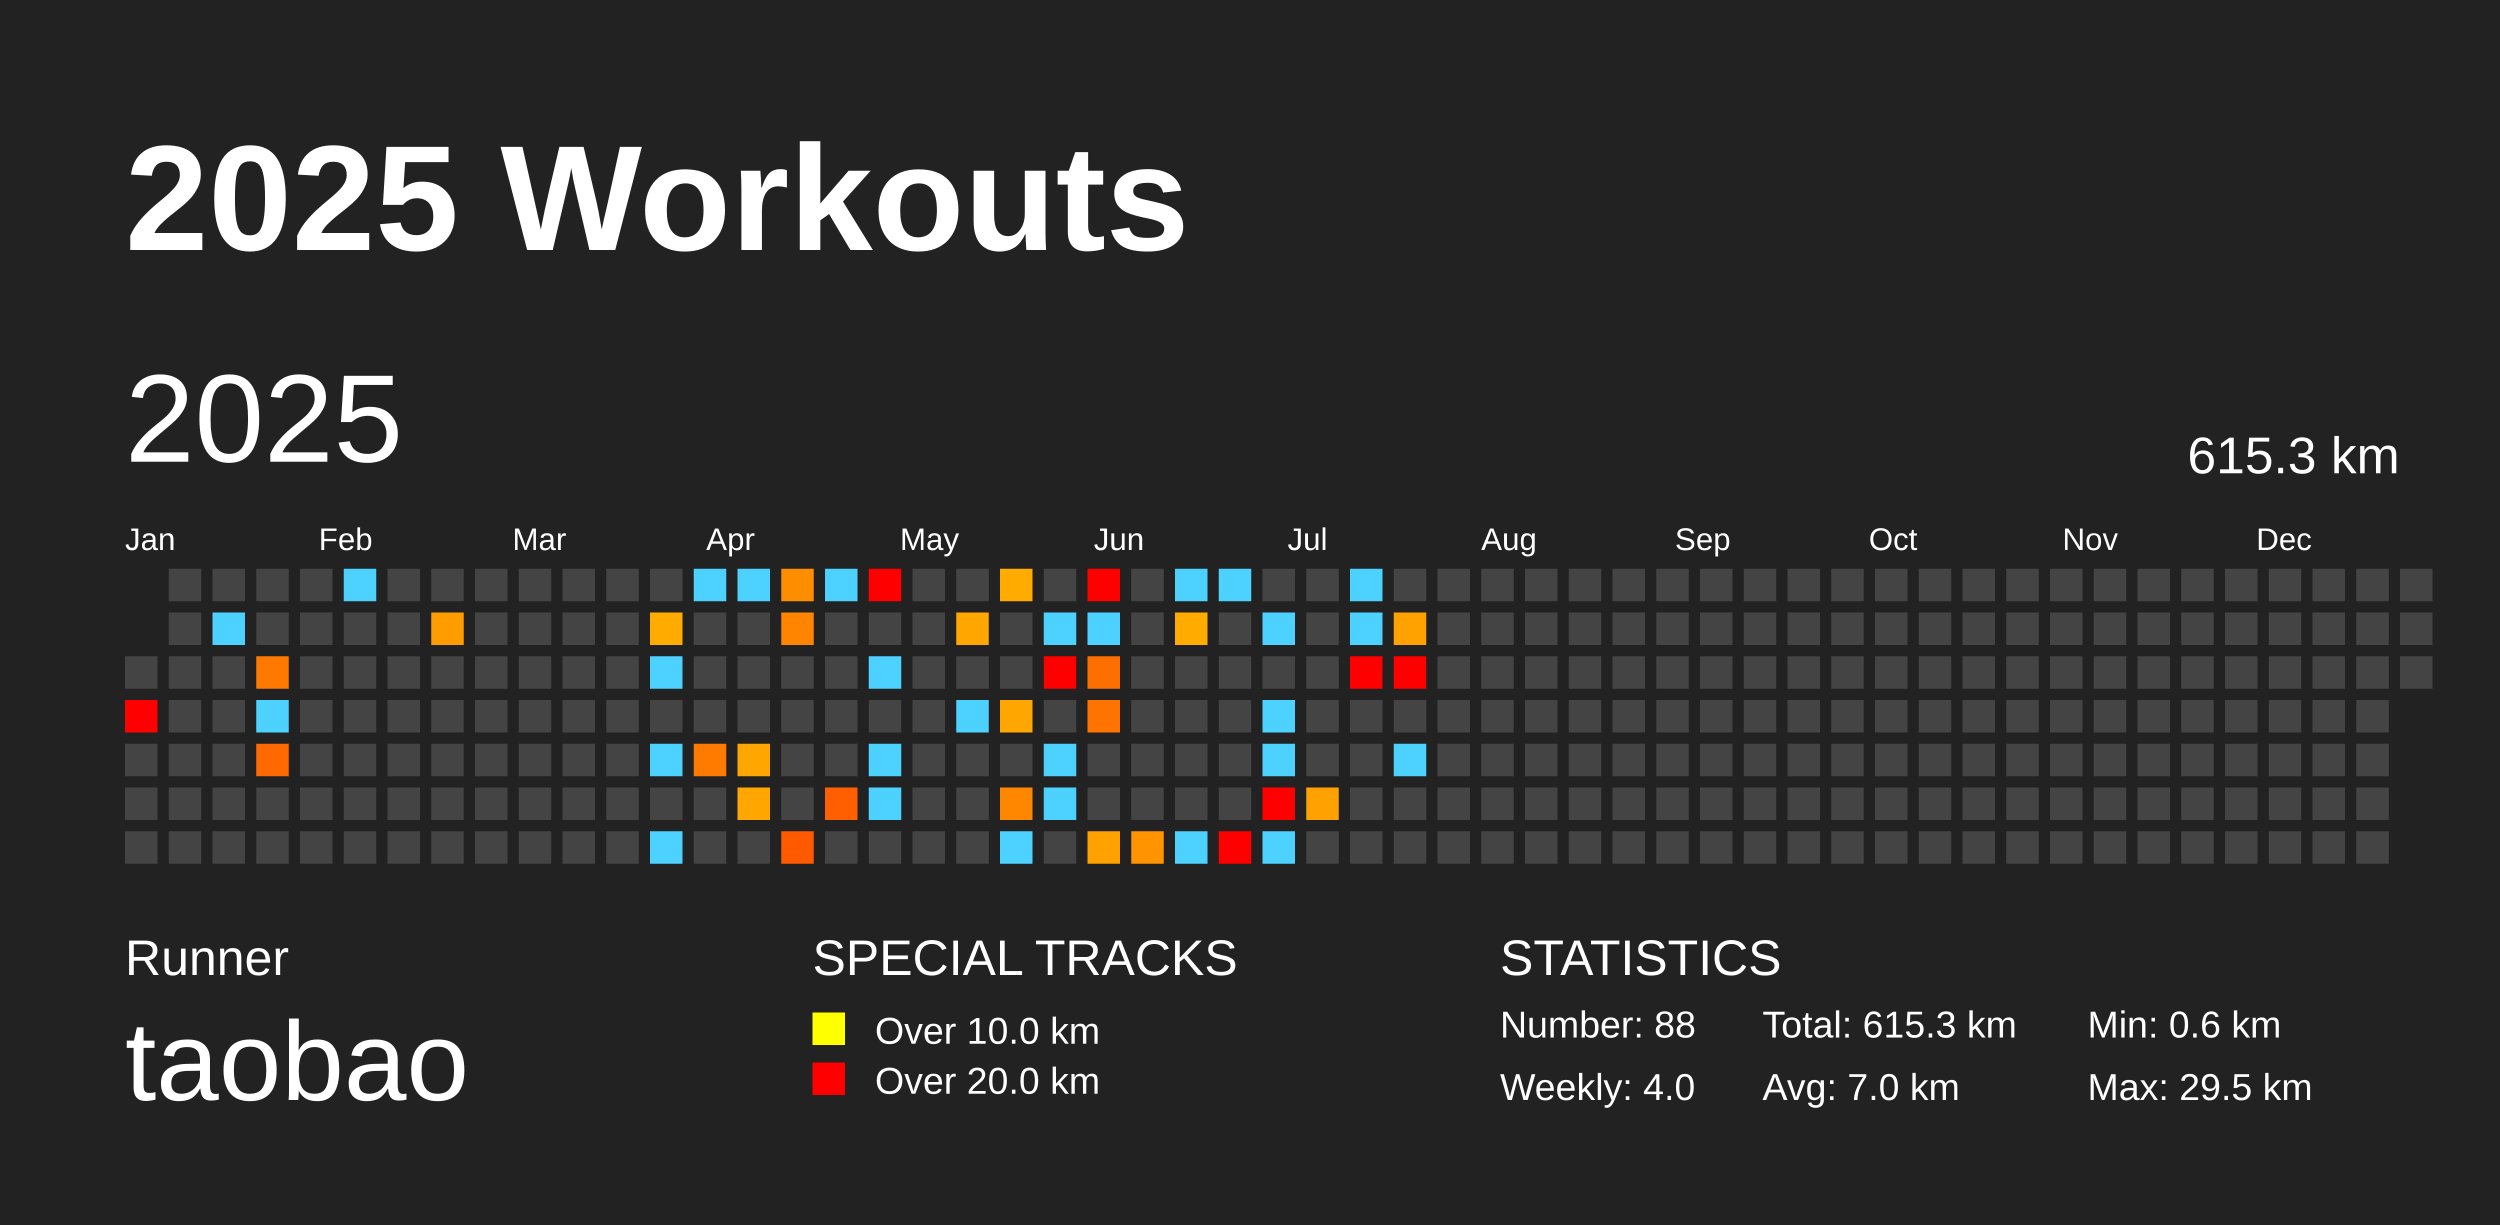
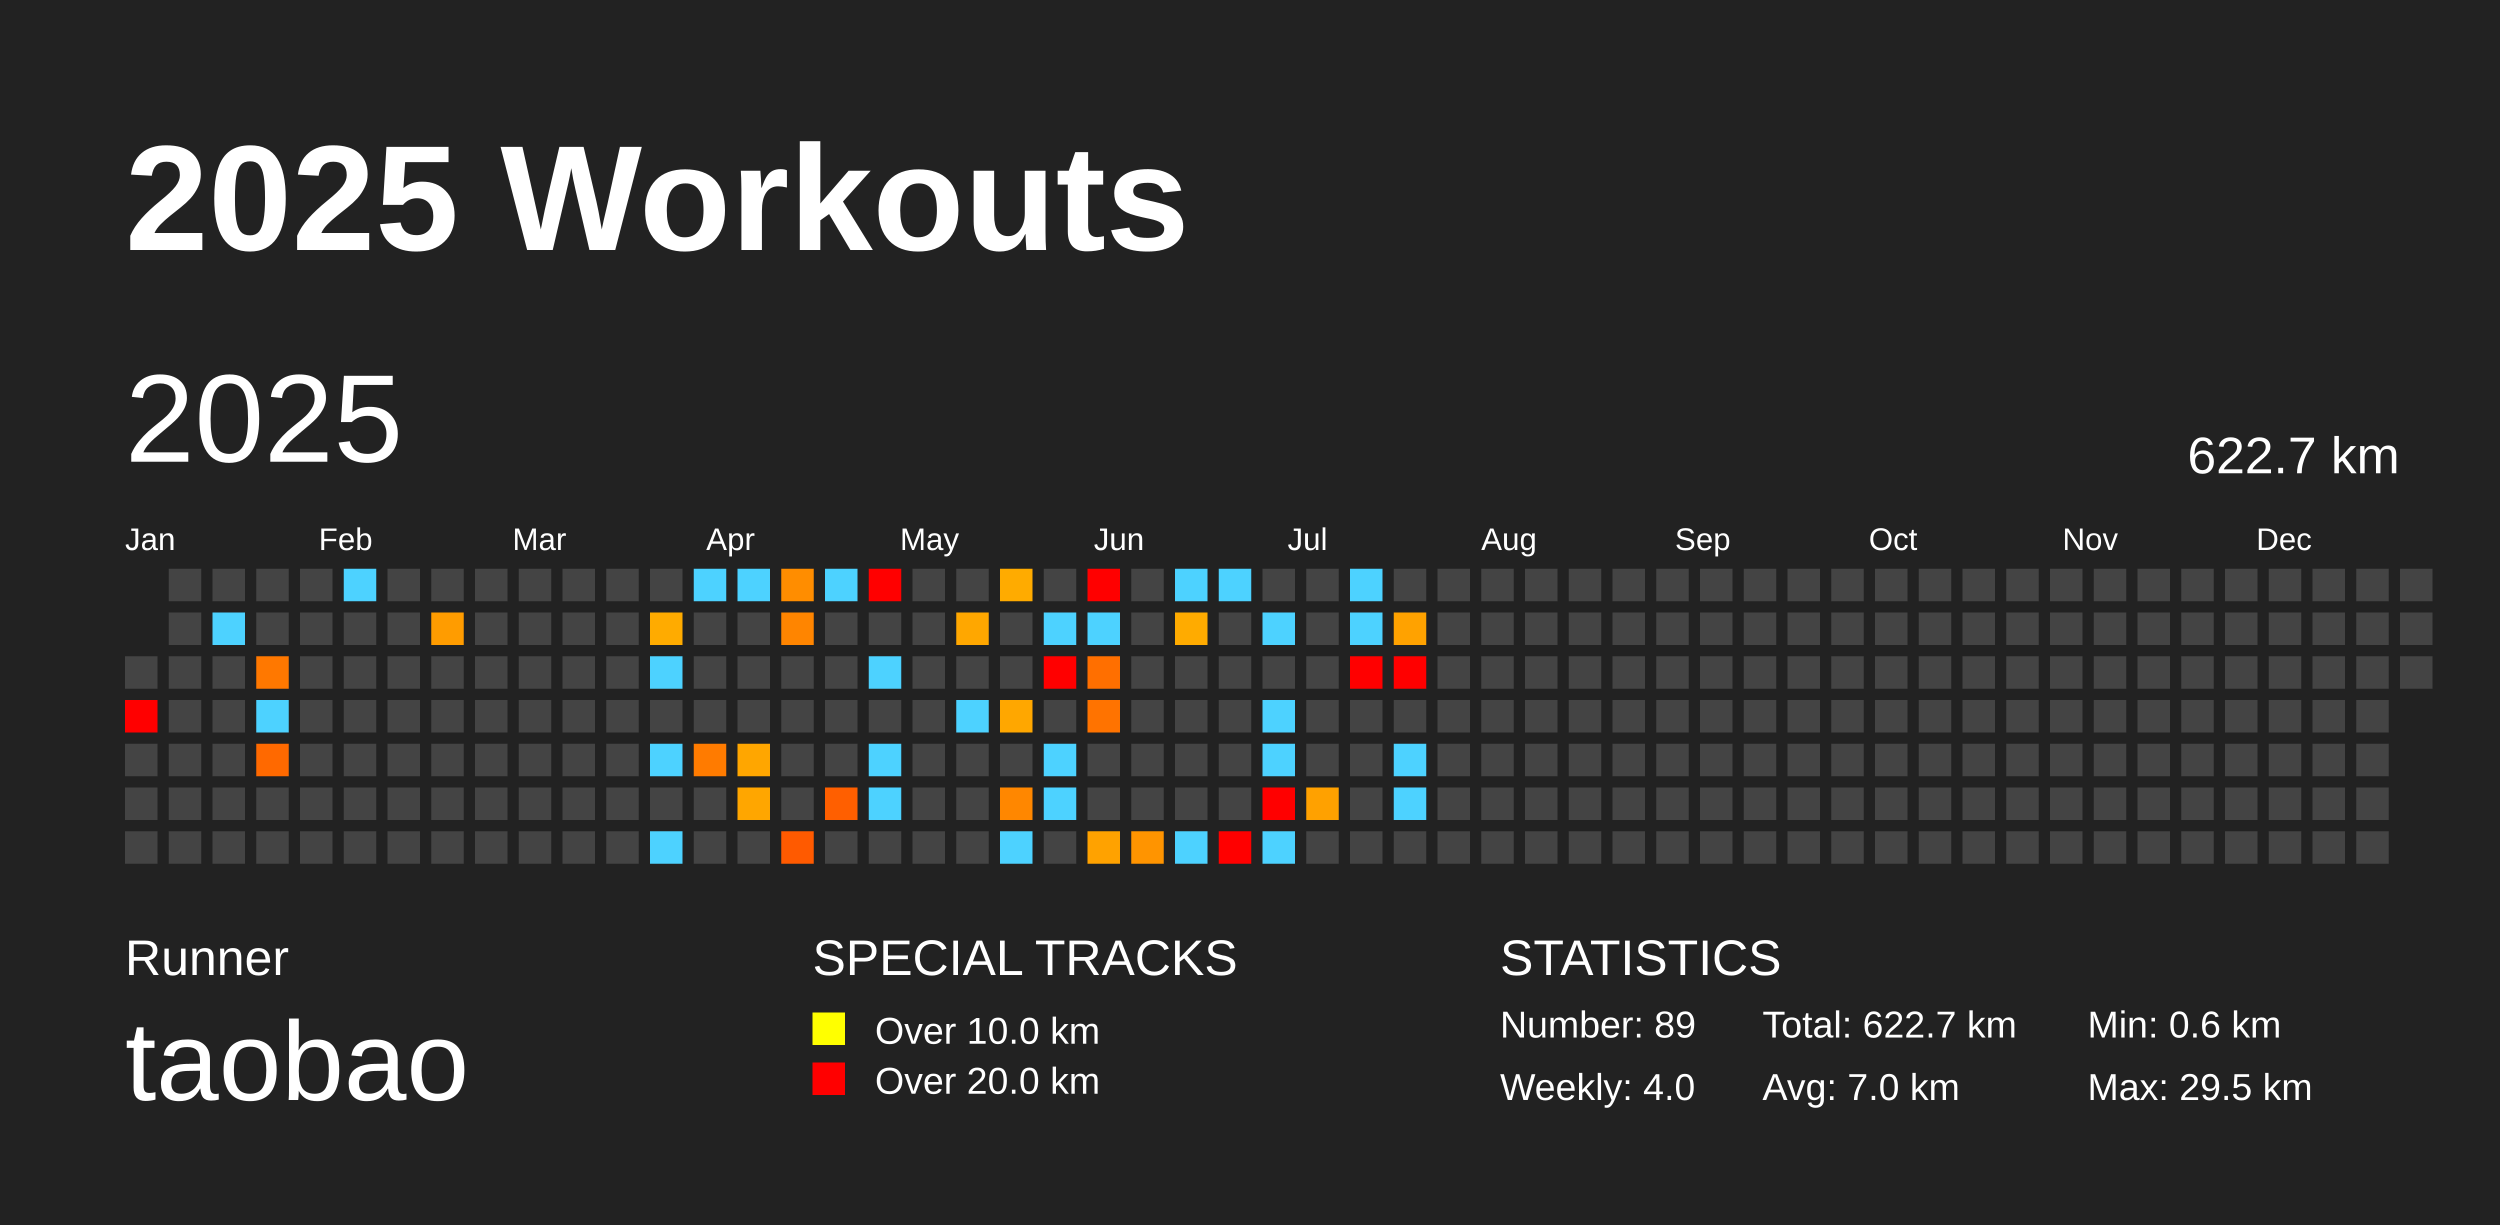
<svg xmlns="http://www.w3.org/2000/svg" baseProfile="full" height="98mm" version="1.1" viewBox="0,0,200,98" width="200mm">
  <defs />
  <rect fill="#222222" height="98" width="200" x="0" y="0" />
  <text fill="#FFFFFF" style="font-size:12px; font-family:Arial; font-weight:bold;" x="10" y="20">2025 Workouts</text>
  <text fill="#FFFFFF" style="font-size:4px; font-family:Arial" x="10" y="78">Runner</text>
  <text fill="#FFFFFF" style="font-size:9px; font-family:Arial" x="10" y="88">taobao</text>
  <text fill="#FFFFFF" style="font-size:4px; font-family:Arial" x="65" y="78">SPECIAL TRACKS</text>
  <rect fill="yellow" height="2.6" width="2.6" x="65" y="81" />
  <text fill="#FFFFFF" style="font-size:3px; font-family:Arial" x="70" y="83.5">Over 10.0 km</text>
  <rect fill="red" height="2.6" width="2.6" x="65" y="85" />
  <text fill="#FFFFFF" style="font-size:3px; font-family:Arial" x="70" y="87.5">Over 20.0 km</text>
  <text fill="#FFFFFF" style="font-size:4px; font-family:Arial" x="120" y="78">STATISTICS</text>
-   <text fill="#FFFFFF" style="font-size:3px; font-family:Arial" x="120" y="83">Number: 88</text>
+   <text fill="#FFFFFF" style="font-size:3px; font-family:Arial" x="120" y="83">Number: 89</text>
  <text fill="#FFFFFF" style="font-size:3px; font-family:Arial" x="120" y="88">Weekly: 4.0</text>
-   <text fill="#FFFFFF" style="font-size:3px; font-family:Arial" x="141" y="83">Total: 615.3 km</text>
+   <text fill="#FFFFFF" style="font-size:3px; font-family:Arial" x="141" y="83">Total: 622.7 km</text>
  <text fill="#FFFFFF" style="font-size:3px; font-family:Arial" x="141" y="88">Avg: 7.0 km</text>
  <text fill="#FFFFFF" style="font-size:3px; font-family:Arial" x="167" y="83">Min: 0.6 km</text>
  <text fill="#FFFFFF" style="font-size:3px; font-family:Arial" x="167" y="88">Max: 29.5 km</text>
  <text dominant-baseline="hanging" fill="#FFFFFF" style="font-size:10.0px; font-family:Arial;" x="10" y="30">2025</text>
-   <text dominant-baseline="hanging" fill="#FFFFFF" style="font-size:4.125px; font-family:Arial;" x="175" y="35">615.3 km</text>
+   <text dominant-baseline="hanging" fill="#FFFFFF" style="font-size:4.125px; font-family:Arial;" x="175" y="35">622.7 km</text>
  <text fill="#FFFFFF" style="font-size:2.5px; font-family:Arial" x="10.0" y="44">Jan</text>
  <text fill="#FFFFFF" style="font-size:2.5px; font-family:Arial" x="25.5" y="44">Feb</text>
  <text fill="#FFFFFF" style="font-size:2.5px; font-family:Arial" x="41.0" y="44">Mar</text>
  <text fill="#FFFFFF" style="font-size:2.5px; font-family:Arial" x="56.5" y="44">Apr</text>
  <text fill="#FFFFFF" style="font-size:2.5px; font-family:Arial" x="72.0" y="44">May</text>
  <text fill="#FFFFFF" style="font-size:2.5px; font-family:Arial" x="87.5" y="44">Jun</text>
  <text fill="#FFFFFF" style="font-size:2.5px; font-family:Arial" x="103.0" y="44">Jul</text>
  <text fill="#FFFFFF" style="font-size:2.5px; font-family:Arial" x="118.5" y="44">Aug</text>
  <text fill="#FFFFFF" style="font-size:2.5px; font-family:Arial" x="134.0" y="44">Sep</text>
  <text fill="#FFFFFF" style="font-size:2.5px; font-family:Arial" x="149.5" y="44">Oct</text>
  <text fill="#FFFFFF" style="font-size:2.5px; font-family:Arial" x="165.0" y="44">Nov</text>
  <text fill="#FFFFFF" style="font-size:2.5px; font-family:Arial" x="180.5" y="44">Dec</text>
  <rect fill="#444444" height="2.6" width="2.6" x="10.0" y="52.5" />
  <rect fill="red" height="2.6" width="2.6" x="10.0" y="56.0" />
  <rect fill="#444444" height="2.6" width="2.6" x="10.0" y="59.5" />
  <rect fill="#444444" height="2.6" width="2.6" x="10.0" y="63.0" />
  <rect fill="#444444" height="2.6" width="2.6" x="10.0" y="66.5" />
  <rect fill="#444444" height="2.6" width="2.6" x="13.5" y="45.5" />
  <rect fill="#444444" height="2.6" width="2.6" x="13.5" y="49.0" />
  <rect fill="#444444" height="2.6" width="2.6" x="13.5" y="52.5" />
  <rect fill="#444444" height="2.6" width="2.6" x="13.5" y="56.0" />
  <rect fill="#444444" height="2.6" width="2.6" x="13.5" y="59.5" />
  <rect fill="#444444" height="2.6" width="2.6" x="13.5" y="63.0" />
  <rect fill="#444444" height="2.6" width="2.6" x="13.5" y="66.5" />
  <rect fill="#444444" height="2.6" width="2.6" x="17.0" y="45.5" />
  <rect fill="#4dd2ff" height="2.6" width="2.6" x="17.0" y="49.0" />
  <rect fill="#444444" height="2.6" width="2.6" x="17.0" y="52.5" />
  <rect fill="#444444" height="2.6" width="2.6" x="17.0" y="56.0" />
  <rect fill="#444444" height="2.6" width="2.6" x="17.0" y="59.5" />
  <rect fill="#444444" height="2.6" width="2.6" x="17.0" y="63.0" />
  <rect fill="#444444" height="2.6" width="2.6" x="17.0" y="66.5" />
  <rect fill="#444444" height="2.6" width="2.6" x="20.5" y="45.5" />
  <rect fill="#444444" height="2.6" width="2.6" x="20.5" y="49.0" />
  <rect fill="#ff7800" height="2.6" width="2.6" x="20.5" y="52.5" />
  <rect fill="#4dd2ff" height="2.6" width="2.6" x="20.5" y="56.0" />
  <rect fill="#ff6900" height="2.6" width="2.6" x="20.5" y="59.5" />
  <rect fill="#444444" height="2.6" width="2.6" x="20.5" y="63.0" />
  <rect fill="#444444" height="2.6" width="2.6" x="20.5" y="66.5" />
  <rect fill="#444444" height="2.6" width="2.6" x="24.0" y="45.5" />
  <rect fill="#444444" height="2.6" width="2.6" x="24.0" y="49.0" />
  <rect fill="#444444" height="2.6" width="2.6" x="24.0" y="52.5" />
  <rect fill="#444444" height="2.6" width="2.6" x="24.0" y="56.0" />
  <rect fill="#444444" height="2.6" width="2.6" x="24.0" y="59.5" />
  <rect fill="#444444" height="2.6" width="2.6" x="24.0" y="63.0" />
  <rect fill="#444444" height="2.6" width="2.6" x="24.0" y="66.5" />
  <rect fill="#4dd2ff" height="2.6" width="2.6" x="27.5" y="45.5" />
  <rect fill="#444444" height="2.6" width="2.6" x="27.5" y="49.0" />
  <rect fill="#444444" height="2.6" width="2.6" x="27.5" y="52.5" />
  <rect fill="#444444" height="2.6" width="2.6" x="27.5" y="56.0" />
  <rect fill="#444444" height="2.6" width="2.6" x="27.5" y="59.5" />
  <rect fill="#444444" height="2.6" width="2.6" x="27.5" y="63.0" />
  <rect fill="#444444" height="2.6" width="2.6" x="27.5" y="66.5" />
  <rect fill="#444444" height="2.6" width="2.6" x="31.0" y="45.5" />
  <rect fill="#444444" height="2.6" width="2.6" x="31.0" y="49.0" />
  <rect fill="#444444" height="2.6" width="2.6" x="31.0" y="52.5" />
  <rect fill="#444444" height="2.6" width="2.6" x="31.0" y="56.0" />
  <rect fill="#444444" height="2.6" width="2.6" x="31.0" y="59.5" />
  <rect fill="#444444" height="2.6" width="2.6" x="31.0" y="63.0" />
  <rect fill="#444444" height="2.6" width="2.6" x="31.0" y="66.5" />
  <rect fill="#444444" height="2.6" width="2.6" x="34.5" y="45.5" />
  <rect fill="#ff9c00" height="2.6" width="2.6" x="34.5" y="49.0" />
  <rect fill="#444444" height="2.6" width="2.6" x="34.5" y="52.5" />
  <rect fill="#444444" height="2.6" width="2.6" x="34.5" y="56.0" />
  <rect fill="#444444" height="2.6" width="2.6" x="34.5" y="59.5" />
  <rect fill="#444444" height="2.6" width="2.6" x="34.5" y="63.0" />
  <rect fill="#444444" height="2.6" width="2.6" x="34.5" y="66.5" />
  <rect fill="#444444" height="2.6" width="2.6" x="38.0" y="45.5" />
  <rect fill="#444444" height="2.6" width="2.6" x="38.0" y="49.0" />
  <rect fill="#444444" height="2.6" width="2.6" x="38.0" y="52.5" />
  <rect fill="#444444" height="2.6" width="2.6" x="38.0" y="56.0" />
  <rect fill="#444444" height="2.6" width="2.6" x="38.0" y="59.5" />
  <rect fill="#444444" height="2.6" width="2.6" x="38.0" y="63.0" />
  <rect fill="#444444" height="2.6" width="2.6" x="38.0" y="66.5" />
  <rect fill="#444444" height="2.6" width="2.6" x="41.5" y="45.5" />
  <rect fill="#444444" height="2.6" width="2.6" x="41.5" y="49.0" />
  <rect fill="#444444" height="2.6" width="2.6" x="41.5" y="52.5" />
  <rect fill="#444444" height="2.6" width="2.6" x="41.5" y="56.0" />
  <rect fill="#444444" height="2.6" width="2.6" x="41.5" y="59.5" />
  <rect fill="#444444" height="2.6" width="2.6" x="41.5" y="63.0" />
  <rect fill="#444444" height="2.6" width="2.6" x="41.5" y="66.5" />
  <rect fill="#444444" height="2.6" width="2.6" x="45.0" y="45.5" />
  <rect fill="#444444" height="2.6" width="2.6" x="45.0" y="49.0" />
  <rect fill="#444444" height="2.6" width="2.6" x="45.0" y="52.5" />
  <rect fill="#444444" height="2.6" width="2.6" x="45.0" y="56.0" />
  <rect fill="#444444" height="2.6" width="2.6" x="45.0" y="59.5" />
  <rect fill="#444444" height="2.6" width="2.6" x="45.0" y="63.0" />
  <rect fill="#444444" height="2.6" width="2.6" x="45.0" y="66.5" />
  <rect fill="#444444" height="2.6" width="2.6" x="48.5" y="45.5" />
  <rect fill="#444444" height="2.6" width="2.6" x="48.5" y="49.0" />
  <rect fill="#444444" height="2.6" width="2.6" x="48.5" y="52.5" />
  <rect fill="#444444" height="2.6" width="2.6" x="48.5" y="56.0" />
  <rect fill="#444444" height="2.6" width="2.6" x="48.5" y="59.5" />
  <rect fill="#444444" height="2.6" width="2.6" x="48.5" y="63.0" />
  <rect fill="#444444" height="2.6" width="2.6" x="48.5" y="66.5" />
  <rect fill="#444444" height="2.6" width="2.6" x="52.0" y="45.5" />
  <rect fill="#ffab00" height="2.6" width="2.6" x="52.0" y="49.0" />
  <rect fill="#4dd2ff" height="2.6" width="2.6" x="52.0" y="52.5" />
  <rect fill="#444444" height="2.6" width="2.6" x="52.0" y="56.0" />
  <rect fill="#4dd2ff" height="2.6" width="2.6" x="52.0" y="59.5" />
  <rect fill="#444444" height="2.6" width="2.6" x="52.0" y="63.0" />
  <rect fill="#4dd2ff" height="2.6" width="2.6" x="52.0" y="66.5" />
  <rect fill="#4dd2ff" height="2.6" width="2.6" x="55.5" y="45.5" />
  <rect fill="#444444" height="2.6" width="2.6" x="55.5" y="49.0" />
  <rect fill="#444444" height="2.6" width="2.6" x="55.5" y="52.5" />
  <rect fill="#444444" height="2.6" width="2.6" x="55.5" y="56.0" />
  <rect fill="#ff7b00" height="2.6" width="2.6" x="55.5" y="59.5" />
  <rect fill="#444444" height="2.6" width="2.6" x="55.5" y="63.0" />
  <rect fill="#444444" height="2.6" width="2.6" x="55.5" y="66.5" />
  <rect fill="#4dd2ff" height="2.6" width="2.6" x="59.0" y="45.5" />
  <rect fill="#444444" height="2.6" width="2.6" x="59.0" y="49.0" />
  <rect fill="#444444" height="2.6" width="2.6" x="59.0" y="52.5" />
  <rect fill="#444444" height="2.6" width="2.6" x="59.0" y="56.0" />
  <rect fill="#ffa600" height="2.6" width="2.6" x="59.0" y="59.5" />
  <rect fill="#ffa600" height="2.6" width="2.6" x="59.0" y="63.0" />
  <rect fill="#444444" height="2.6" width="2.6" x="59.0" y="66.5" />
  <rect fill="#ff8d00" height="2.6" width="2.6" x="62.5" y="45.5" />
  <rect fill="#ff8500" height="2.6" width="2.6" x="62.5" y="49.0" />
  <rect fill="#444444" height="2.6" width="2.6" x="62.5" y="52.5" />
  <rect fill="#444444" height="2.6" width="2.6" x="62.5" y="56.0" />
  <rect fill="#444444" height="2.6" width="2.6" x="62.5" y="59.5" />
  <rect fill="#444444" height="2.6" width="2.6" x="62.5" y="63.0" />
  <rect fill="#ff5a00" height="2.6" width="2.6" x="62.5" y="66.5" />
  <rect fill="#4dd2ff" height="2.6" width="2.6" x="66.0" y="45.5" />
  <rect fill="#444444" height="2.6" width="2.6" x="66.0" y="49.0" />
  <rect fill="#444444" height="2.6" width="2.6" x="66.0" y="52.5" />
  <rect fill="#444444" height="2.6" width="2.6" x="66.0" y="56.0" />
  <rect fill="#444444" height="2.6" width="2.6" x="66.0" y="59.5" />
  <rect fill="#ff5f00" height="2.6" width="2.6" x="66.0" y="63.0" />
  <rect fill="#444444" height="2.6" width="2.6" x="66.0" y="66.5" />
  <rect fill="red" height="2.6" width="2.6" x="69.5" y="45.5" />
  <rect fill="#444444" height="2.6" width="2.6" x="69.5" y="49.0" />
  <rect fill="#4dd2ff" height="2.6" width="2.6" x="69.5" y="52.5" />
  <rect fill="#444444" height="2.6" width="2.6" x="69.5" y="56.0" />
  <rect fill="#4dd2ff" height="2.6" width="2.6" x="69.5" y="59.5" />
  <rect fill="#4dd2ff" height="2.6" width="2.6" x="69.5" y="63.0" />
  <rect fill="#444444" height="2.6" width="2.6" x="69.5" y="66.5" />
  <rect fill="#444444" height="2.6" width="2.6" x="73.0" y="45.5" />
  <rect fill="#444444" height="2.6" width="2.6" x="73.0" y="49.0" />
  <rect fill="#444444" height="2.6" width="2.6" x="73.0" y="52.5" />
  <rect fill="#444444" height="2.6" width="2.6" x="73.0" y="56.0" />
  <rect fill="#444444" height="2.6" width="2.6" x="73.0" y="59.5" />
  <rect fill="#444444" height="2.6" width="2.6" x="73.0" y="63.0" />
  <rect fill="#444444" height="2.6" width="2.6" x="73.0" y="66.5" />
  <rect fill="#444444" height="2.6" width="2.6" x="76.5" y="45.5" />
  <rect fill="#ffa700" height="2.6" width="2.6" x="76.5" y="49.0" />
  <rect fill="#444444" height="2.6" width="2.6" x="76.5" y="52.5" />
  <rect fill="#4dd2ff" height="2.6" width="2.6" x="76.5" y="56.0" />
  <rect fill="#444444" height="2.6" width="2.6" x="76.5" y="59.5" />
  <rect fill="#444444" height="2.6" width="2.6" x="76.5" y="63.0" />
  <rect fill="#444444" height="2.6" width="2.6" x="76.5" y="66.5" />
  <rect fill="#ffab00" height="2.6" width="2.6" x="80.0" y="45.5" />
  <rect fill="#444444" height="2.6" width="2.6" x="80.0" y="49.0" />
  <rect fill="#444444" height="2.6" width="2.6" x="80.0" y="52.5" />
  <rect fill="#ffa700" height="2.6" width="2.6" x="80.0" y="56.0" />
  <rect fill="#444444" height="2.6" width="2.6" x="80.0" y="59.5" />
  <rect fill="#ff8700" height="2.6" width="2.6" x="80.0" y="63.0" />
  <rect fill="#4dd2ff" height="2.6" width="2.6" x="80.0" y="66.5" />
  <rect fill="#444444" height="2.6" width="2.6" x="83.5" y="45.5" />
  <rect fill="#4dd2ff" height="2.6" width="2.6" x="83.5" y="49.0" />
  <rect fill="red" height="2.6" width="2.6" x="83.5" y="52.5" />
  <rect fill="#444444" height="2.6" width="2.6" x="83.5" y="56.0" />
  <rect fill="#4dd2ff" height="2.6" width="2.6" x="83.5" y="59.5" />
  <rect fill="#4dd2ff" height="2.6" width="2.6" x="83.5" y="63.0" />
  <rect fill="#444444" height="2.6" width="2.6" x="83.5" y="66.5" />
  <rect fill="red" height="2.6" width="2.6" x="87.0" y="45.5" />
  <rect fill="#4dd2ff" height="2.6" width="2.6" x="87.0" y="49.0" />
  <rect fill="#ff6f00" height="2.6" width="2.6" x="87.0" y="52.5" />
  <rect fill="#ff7300" height="2.6" width="2.6" x="87.0" y="56.0" />
  <rect fill="#444444" height="2.6" width="2.6" x="87.0" y="59.5" />
  <rect fill="#444444" height="2.6" width="2.6" x="87.0" y="63.0" />
  <rect fill="#ffa200" height="2.6" width="2.6" x="87.0" y="66.5" />
  <rect fill="#444444" height="2.6" width="2.6" x="90.5" y="45.5" />
  <rect fill="#444444" height="2.6" width="2.6" x="90.5" y="49.0" />
  <rect fill="#444444" height="2.6" width="2.6" x="90.5" y="52.5" />
  <rect fill="#444444" height="2.6" width="2.6" x="90.5" y="56.0" />
  <rect fill="#444444" height="2.6" width="2.6" x="90.5" y="59.5" />
  <rect fill="#444444" height="2.6" width="2.6" x="90.5" y="63.0" />
  <rect fill="#ff9400" height="2.6" width="2.6" x="90.5" y="66.5" />
  <rect fill="#4dd2ff" height="2.6" width="2.6" x="94.0" y="45.5" />
  <rect fill="#ffab00" height="2.6" width="2.6" x="94.0" y="49.0" />
  <rect fill="#444444" height="2.6" width="2.6" x="94.0" y="52.5" />
  <rect fill="#444444" height="2.6" width="2.6" x="94.0" y="56.0" />
  <rect fill="#444444" height="2.6" width="2.6" x="94.0" y="59.5" />
  <rect fill="#444444" height="2.6" width="2.6" x="94.0" y="63.0" />
  <rect fill="#4dd2ff" height="2.6" width="2.6" x="94.0" y="66.5" />
  <rect fill="#4dd2ff" height="2.6" width="2.6" x="97.5" y="45.5" />
  <rect fill="#444444" height="2.6" width="2.6" x="97.5" y="49.0" />
  <rect fill="#444444" height="2.6" width="2.6" x="97.5" y="52.5" />
  <rect fill="#444444" height="2.6" width="2.6" x="97.5" y="56.0" />
  <rect fill="#444444" height="2.6" width="2.6" x="97.5" y="59.5" />
  <rect fill="#444444" height="2.6" width="2.6" x="97.5" y="63.0" />
  <rect fill="red" height="2.6" width="2.6" x="97.5" y="66.5" />
  <rect fill="#444444" height="2.6" width="2.6" x="101.0" y="45.5" />
  <rect fill="#4dd2ff" height="2.6" width="2.6" x="101.0" y="49.0" />
  <rect fill="#444444" height="2.6" width="2.6" x="101.0" y="52.5" />
  <rect fill="#4dd2ff" height="2.6" width="2.6" x="101.0" y="56.0" />
  <rect fill="#4dd2ff" height="2.6" width="2.6" x="101.0" y="59.5" />
  <rect fill="red" height="2.6" width="2.6" x="101.0" y="63.0" />
  <rect fill="#4dd2ff" height="2.6" width="2.6" x="101.0" y="66.5" />
  <rect fill="#444444" height="2.6" width="2.6" x="104.5" y="45.5" />
  <rect fill="#444444" height="2.6" width="2.6" x="104.5" y="49.0" />
  <rect fill="#444444" height="2.6" width="2.6" x="104.5" y="52.5" />
  <rect fill="#444444" height="2.6" width="2.6" x="104.5" y="56.0" />
  <rect fill="#444444" height="2.6" width="2.6" x="104.5" y="59.5" />
  <rect fill="#ffa100" height="2.6" width="2.6" x="104.5" y="63.0" />
  <rect fill="#444444" height="2.6" width="2.6" x="104.5" y="66.5" />
  <rect fill="#4dd2ff" height="2.6" width="2.6" x="108.0" y="45.5" />
  <rect fill="#4dd2ff" height="2.6" width="2.6" x="108.0" y="49.0" />
  <rect fill="red" height="2.6" width="2.6" x="108.0" y="52.5" />
  <rect fill="#444444" height="2.6" width="2.6" x="108.0" y="56.0" />
  <rect fill="#444444" height="2.6" width="2.6" x="108.0" y="59.5" />
  <rect fill="#444444" height="2.6" width="2.6" x="108.0" y="63.0" />
  <rect fill="#444444" height="2.6" width="2.6" x="108.0" y="66.5" />
  <rect fill="#444444" height="2.6" width="2.6" x="111.5" y="45.5" />
  <rect fill="#ffa200" height="2.6" width="2.6" x="111.5" y="49.0" />
  <rect fill="red" height="2.6" width="2.6" x="111.5" y="52.5" />
  <rect fill="#444444" height="2.6" width="2.6" x="111.5" y="56.0" />
  <rect fill="#4dd2ff" height="2.6" width="2.6" x="111.5" y="59.5" />
-   <rect fill="#444444" height="2.6" width="2.6" x="111.5" y="63.0" />
+   <rect fill="#4dd2ff" height="2.6" width="2.6" x="111.5" y="63.0" />
  <rect fill="#444444" height="2.6" width="2.6" x="111.5" y="66.5" />
  <rect fill="#444444" height="2.6" width="2.6" x="115.0" y="45.5" />
  <rect fill="#444444" height="2.6" width="2.6" x="115.0" y="49.0" />
  <rect fill="#444444" height="2.6" width="2.6" x="115.0" y="52.5" />
  <rect fill="#444444" height="2.6" width="2.6" x="115.0" y="56.0" />
  <rect fill="#444444" height="2.6" width="2.6" x="115.0" y="59.5" />
  <rect fill="#444444" height="2.6" width="2.6" x="115.0" y="63.0" />
  <rect fill="#444444" height="2.6" width="2.6" x="115.0" y="66.5" />
  <rect fill="#444444" height="2.6" width="2.6" x="118.5" y="45.5" />
  <rect fill="#444444" height="2.6" width="2.6" x="118.5" y="49.0" />
  <rect fill="#444444" height="2.6" width="2.6" x="118.5" y="52.5" />
  <rect fill="#444444" height="2.6" width="2.6" x="118.5" y="56.0" />
  <rect fill="#444444" height="2.6" width="2.6" x="118.5" y="59.5" />
  <rect fill="#444444" height="2.6" width="2.6" x="118.5" y="63.0" />
  <rect fill="#444444" height="2.6" width="2.6" x="118.5" y="66.5" />
  <rect fill="#444444" height="2.6" width="2.6" x="122.0" y="45.5" />
  <rect fill="#444444" height="2.6" width="2.6" x="122.0" y="49.0" />
  <rect fill="#444444" height="2.6" width="2.6" x="122.0" y="52.5" />
  <rect fill="#444444" height="2.6" width="2.6" x="122.0" y="56.0" />
  <rect fill="#444444" height="2.6" width="2.6" x="122.0" y="59.5" />
  <rect fill="#444444" height="2.6" width="2.6" x="122.0" y="63.0" />
  <rect fill="#444444" height="2.6" width="2.6" x="122.0" y="66.5" />
  <rect fill="#444444" height="2.6" width="2.6" x="125.5" y="45.5" />
  <rect fill="#444444" height="2.6" width="2.6" x="125.5" y="49.0" />
  <rect fill="#444444" height="2.6" width="2.6" x="125.5" y="52.5" />
  <rect fill="#444444" height="2.6" width="2.6" x="125.5" y="56.0" />
  <rect fill="#444444" height="2.6" width="2.6" x="125.5" y="59.5" />
  <rect fill="#444444" height="2.6" width="2.6" x="125.5" y="63.0" />
  <rect fill="#444444" height="2.6" width="2.6" x="125.5" y="66.5" />
  <rect fill="#444444" height="2.6" width="2.6" x="129.0" y="45.5" />
  <rect fill="#444444" height="2.6" width="2.6" x="129.0" y="49.0" />
  <rect fill="#444444" height="2.6" width="2.6" x="129.0" y="52.5" />
  <rect fill="#444444" height="2.6" width="2.6" x="129.0" y="56.0" />
  <rect fill="#444444" height="2.6" width="2.6" x="129.0" y="59.5" />
  <rect fill="#444444" height="2.6" width="2.6" x="129.0" y="63.0" />
  <rect fill="#444444" height="2.6" width="2.6" x="129.0" y="66.5" />
  <rect fill="#444444" height="2.6" width="2.6" x="132.5" y="45.5" />
  <rect fill="#444444" height="2.6" width="2.6" x="132.5" y="49.0" />
  <rect fill="#444444" height="2.6" width="2.6" x="132.5" y="52.5" />
  <rect fill="#444444" height="2.6" width="2.6" x="132.5" y="56.0" />
  <rect fill="#444444" height="2.6" width="2.6" x="132.5" y="59.5" />
  <rect fill="#444444" height="2.6" width="2.6" x="132.5" y="63.0" />
  <rect fill="#444444" height="2.6" width="2.6" x="132.5" y="66.5" />
  <rect fill="#444444" height="2.6" width="2.6" x="136.0" y="45.5" />
  <rect fill="#444444" height="2.6" width="2.6" x="136.0" y="49.0" />
  <rect fill="#444444" height="2.6" width="2.6" x="136.0" y="52.5" />
  <rect fill="#444444" height="2.6" width="2.6" x="136.0" y="56.0" />
  <rect fill="#444444" height="2.6" width="2.6" x="136.0" y="59.5" />
  <rect fill="#444444" height="2.6" width="2.6" x="136.0" y="63.0" />
  <rect fill="#444444" height="2.6" width="2.6" x="136.0" y="66.5" />
  <rect fill="#444444" height="2.6" width="2.6" x="139.5" y="45.5" />
  <rect fill="#444444" height="2.6" width="2.6" x="139.5" y="49.0" />
  <rect fill="#444444" height="2.6" width="2.6" x="139.5" y="52.5" />
  <rect fill="#444444" height="2.6" width="2.6" x="139.5" y="56.0" />
  <rect fill="#444444" height="2.6" width="2.6" x="139.5" y="59.5" />
  <rect fill="#444444" height="2.6" width="2.6" x="139.5" y="63.0" />
  <rect fill="#444444" height="2.6" width="2.6" x="139.5" y="66.5" />
  <rect fill="#444444" height="2.6" width="2.6" x="143.0" y="45.5" />
  <rect fill="#444444" height="2.6" width="2.6" x="143.0" y="49.0" />
  <rect fill="#444444" height="2.6" width="2.6" x="143.0" y="52.5" />
  <rect fill="#444444" height="2.6" width="2.6" x="143.0" y="56.0" />
  <rect fill="#444444" height="2.6" width="2.6" x="143.0" y="59.5" />
  <rect fill="#444444" height="2.6" width="2.6" x="143.0" y="63.0" />
  <rect fill="#444444" height="2.6" width="2.6" x="143.0" y="66.5" />
  <rect fill="#444444" height="2.6" width="2.6" x="146.5" y="45.5" />
  <rect fill="#444444" height="2.6" width="2.6" x="146.5" y="49.0" />
  <rect fill="#444444" height="2.6" width="2.6" x="146.5" y="52.5" />
  <rect fill="#444444" height="2.6" width="2.6" x="146.5" y="56.0" />
  <rect fill="#444444" height="2.6" width="2.6" x="146.5" y="59.5" />
  <rect fill="#444444" height="2.6" width="2.6" x="146.5" y="63.0" />
  <rect fill="#444444" height="2.6" width="2.6" x="146.5" y="66.5" />
  <rect fill="#444444" height="2.6" width="2.6" x="150.0" y="45.5" />
  <rect fill="#444444" height="2.6" width="2.6" x="150.0" y="49.0" />
  <rect fill="#444444" height="2.6" width="2.6" x="150.0" y="52.5" />
  <rect fill="#444444" height="2.6" width="2.6" x="150.0" y="56.0" />
  <rect fill="#444444" height="2.6" width="2.6" x="150.0" y="59.5" />
  <rect fill="#444444" height="2.6" width="2.6" x="150.0" y="63.0" />
  <rect fill="#444444" height="2.6" width="2.6" x="150.0" y="66.5" />
  <rect fill="#444444" height="2.6" width="2.6" x="153.5" y="45.5" />
  <rect fill="#444444" height="2.6" width="2.6" x="153.5" y="49.0" />
  <rect fill="#444444" height="2.6" width="2.6" x="153.5" y="52.5" />
  <rect fill="#444444" height="2.6" width="2.6" x="153.5" y="56.0" />
  <rect fill="#444444" height="2.6" width="2.6" x="153.5" y="59.5" />
  <rect fill="#444444" height="2.6" width="2.6" x="153.5" y="63.0" />
  <rect fill="#444444" height="2.6" width="2.6" x="153.5" y="66.5" />
  <rect fill="#444444" height="2.6" width="2.6" x="157.0" y="45.5" />
  <rect fill="#444444" height="2.6" width="2.6" x="157.0" y="49.0" />
  <rect fill="#444444" height="2.6" width="2.6" x="157.0" y="52.5" />
  <rect fill="#444444" height="2.6" width="2.6" x="157.0" y="56.0" />
  <rect fill="#444444" height="2.6" width="2.6" x="157.0" y="59.5" />
  <rect fill="#444444" height="2.6" width="2.6" x="157.0" y="63.0" />
  <rect fill="#444444" height="2.6" width="2.6" x="157.0" y="66.5" />
  <rect fill="#444444" height="2.6" width="2.6" x="160.5" y="45.5" />
  <rect fill="#444444" height="2.6" width="2.6" x="160.5" y="49.0" />
  <rect fill="#444444" height="2.6" width="2.6" x="160.5" y="52.5" />
  <rect fill="#444444" height="2.6" width="2.6" x="160.5" y="56.0" />
  <rect fill="#444444" height="2.6" width="2.6" x="160.5" y="59.5" />
  <rect fill="#444444" height="2.6" width="2.6" x="160.5" y="63.0" />
  <rect fill="#444444" height="2.6" width="2.6" x="160.5" y="66.5" />
  <rect fill="#444444" height="2.6" width="2.6" x="164.0" y="45.5" />
  <rect fill="#444444" height="2.6" width="2.6" x="164.0" y="49.0" />
  <rect fill="#444444" height="2.6" width="2.6" x="164.0" y="52.5" />
  <rect fill="#444444" height="2.6" width="2.6" x="164.0" y="56.0" />
  <rect fill="#444444" height="2.6" width="2.6" x="164.0" y="59.5" />
  <rect fill="#444444" height="2.6" width="2.6" x="164.0" y="63.0" />
  <rect fill="#444444" height="2.6" width="2.6" x="164.0" y="66.5" />
  <rect fill="#444444" height="2.6" width="2.6" x="167.5" y="45.5" />
  <rect fill="#444444" height="2.6" width="2.6" x="167.5" y="49.0" />
  <rect fill="#444444" height="2.6" width="2.6" x="167.5" y="52.5" />
  <rect fill="#444444" height="2.6" width="2.6" x="167.5" y="56.0" />
  <rect fill="#444444" height="2.6" width="2.6" x="167.5" y="59.5" />
  <rect fill="#444444" height="2.6" width="2.6" x="167.5" y="63.0" />
  <rect fill="#444444" height="2.6" width="2.6" x="167.5" y="66.5" />
  <rect fill="#444444" height="2.6" width="2.6" x="171.0" y="45.5" />
  <rect fill="#444444" height="2.6" width="2.6" x="171.0" y="49.0" />
  <rect fill="#444444" height="2.6" width="2.6" x="171.0" y="52.5" />
  <rect fill="#444444" height="2.6" width="2.6" x="171.0" y="56.0" />
  <rect fill="#444444" height="2.6" width="2.6" x="171.0" y="59.5" />
  <rect fill="#444444" height="2.6" width="2.6" x="171.0" y="63.0" />
  <rect fill="#444444" height="2.6" width="2.6" x="171.0" y="66.5" />
  <rect fill="#444444" height="2.6" width="2.6" x="174.5" y="45.5" />
  <rect fill="#444444" height="2.6" width="2.6" x="174.5" y="49.0" />
  <rect fill="#444444" height="2.6" width="2.6" x="174.5" y="52.5" />
  <rect fill="#444444" height="2.6" width="2.6" x="174.5" y="56.0" />
  <rect fill="#444444" height="2.6" width="2.6" x="174.5" y="59.5" />
  <rect fill="#444444" height="2.6" width="2.6" x="174.5" y="63.0" />
  <rect fill="#444444" height="2.6" width="2.6" x="174.5" y="66.5" />
  <rect fill="#444444" height="2.6" width="2.6" x="178.0" y="45.5" />
  <rect fill="#444444" height="2.6" width="2.6" x="178.0" y="49.0" />
  <rect fill="#444444" height="2.6" width="2.6" x="178.0" y="52.5" />
  <rect fill="#444444" height="2.6" width="2.6" x="178.0" y="56.0" />
  <rect fill="#444444" height="2.6" width="2.6" x="178.0" y="59.5" />
  <rect fill="#444444" height="2.6" width="2.6" x="178.0" y="63.0" />
  <rect fill="#444444" height="2.6" width="2.6" x="178.0" y="66.5" />
  <rect fill="#444444" height="2.6" width="2.6" x="181.5" y="45.5" />
  <rect fill="#444444" height="2.6" width="2.6" x="181.5" y="49.0" />
  <rect fill="#444444" height="2.6" width="2.6" x="181.5" y="52.5" />
  <rect fill="#444444" height="2.6" width="2.6" x="181.5" y="56.0" />
  <rect fill="#444444" height="2.6" width="2.6" x="181.5" y="59.5" />
  <rect fill="#444444" height="2.6" width="2.6" x="181.5" y="63.0" />
  <rect fill="#444444" height="2.6" width="2.6" x="181.5" y="66.5" />
  <rect fill="#444444" height="2.6" width="2.6" x="185.0" y="45.5" />
  <rect fill="#444444" height="2.6" width="2.6" x="185.0" y="49.0" />
  <rect fill="#444444" height="2.6" width="2.6" x="185.0" y="52.5" />
  <rect fill="#444444" height="2.6" width="2.6" x="185.0" y="56.0" />
  <rect fill="#444444" height="2.6" width="2.6" x="185.0" y="59.5" />
  <rect fill="#444444" height="2.6" width="2.6" x="185.0" y="63.0" />
  <rect fill="#444444" height="2.6" width="2.6" x="185.0" y="66.5" />
  <rect fill="#444444" height="2.6" width="2.6" x="188.5" y="45.5" />
  <rect fill="#444444" height="2.6" width="2.6" x="188.5" y="49.0" />
  <rect fill="#444444" height="2.6" width="2.6" x="188.5" y="52.5" />
  <rect fill="#444444" height="2.6" width="2.6" x="188.5" y="56.0" />
  <rect fill="#444444" height="2.6" width="2.6" x="188.5" y="59.5" />
  <rect fill="#444444" height="2.6" width="2.6" x="188.5" y="63.0" />
  <rect fill="#444444" height="2.6" width="2.6" x="188.5" y="66.5" />
  <rect fill="#444444" height="2.6" width="2.6" x="192.0" y="45.5" />
  <rect fill="#444444" height="2.6" width="2.6" x="192.0" y="49.0" />
  <rect fill="#444444" height="2.6" width="2.6" x="192.0" y="52.5" />
</svg>
